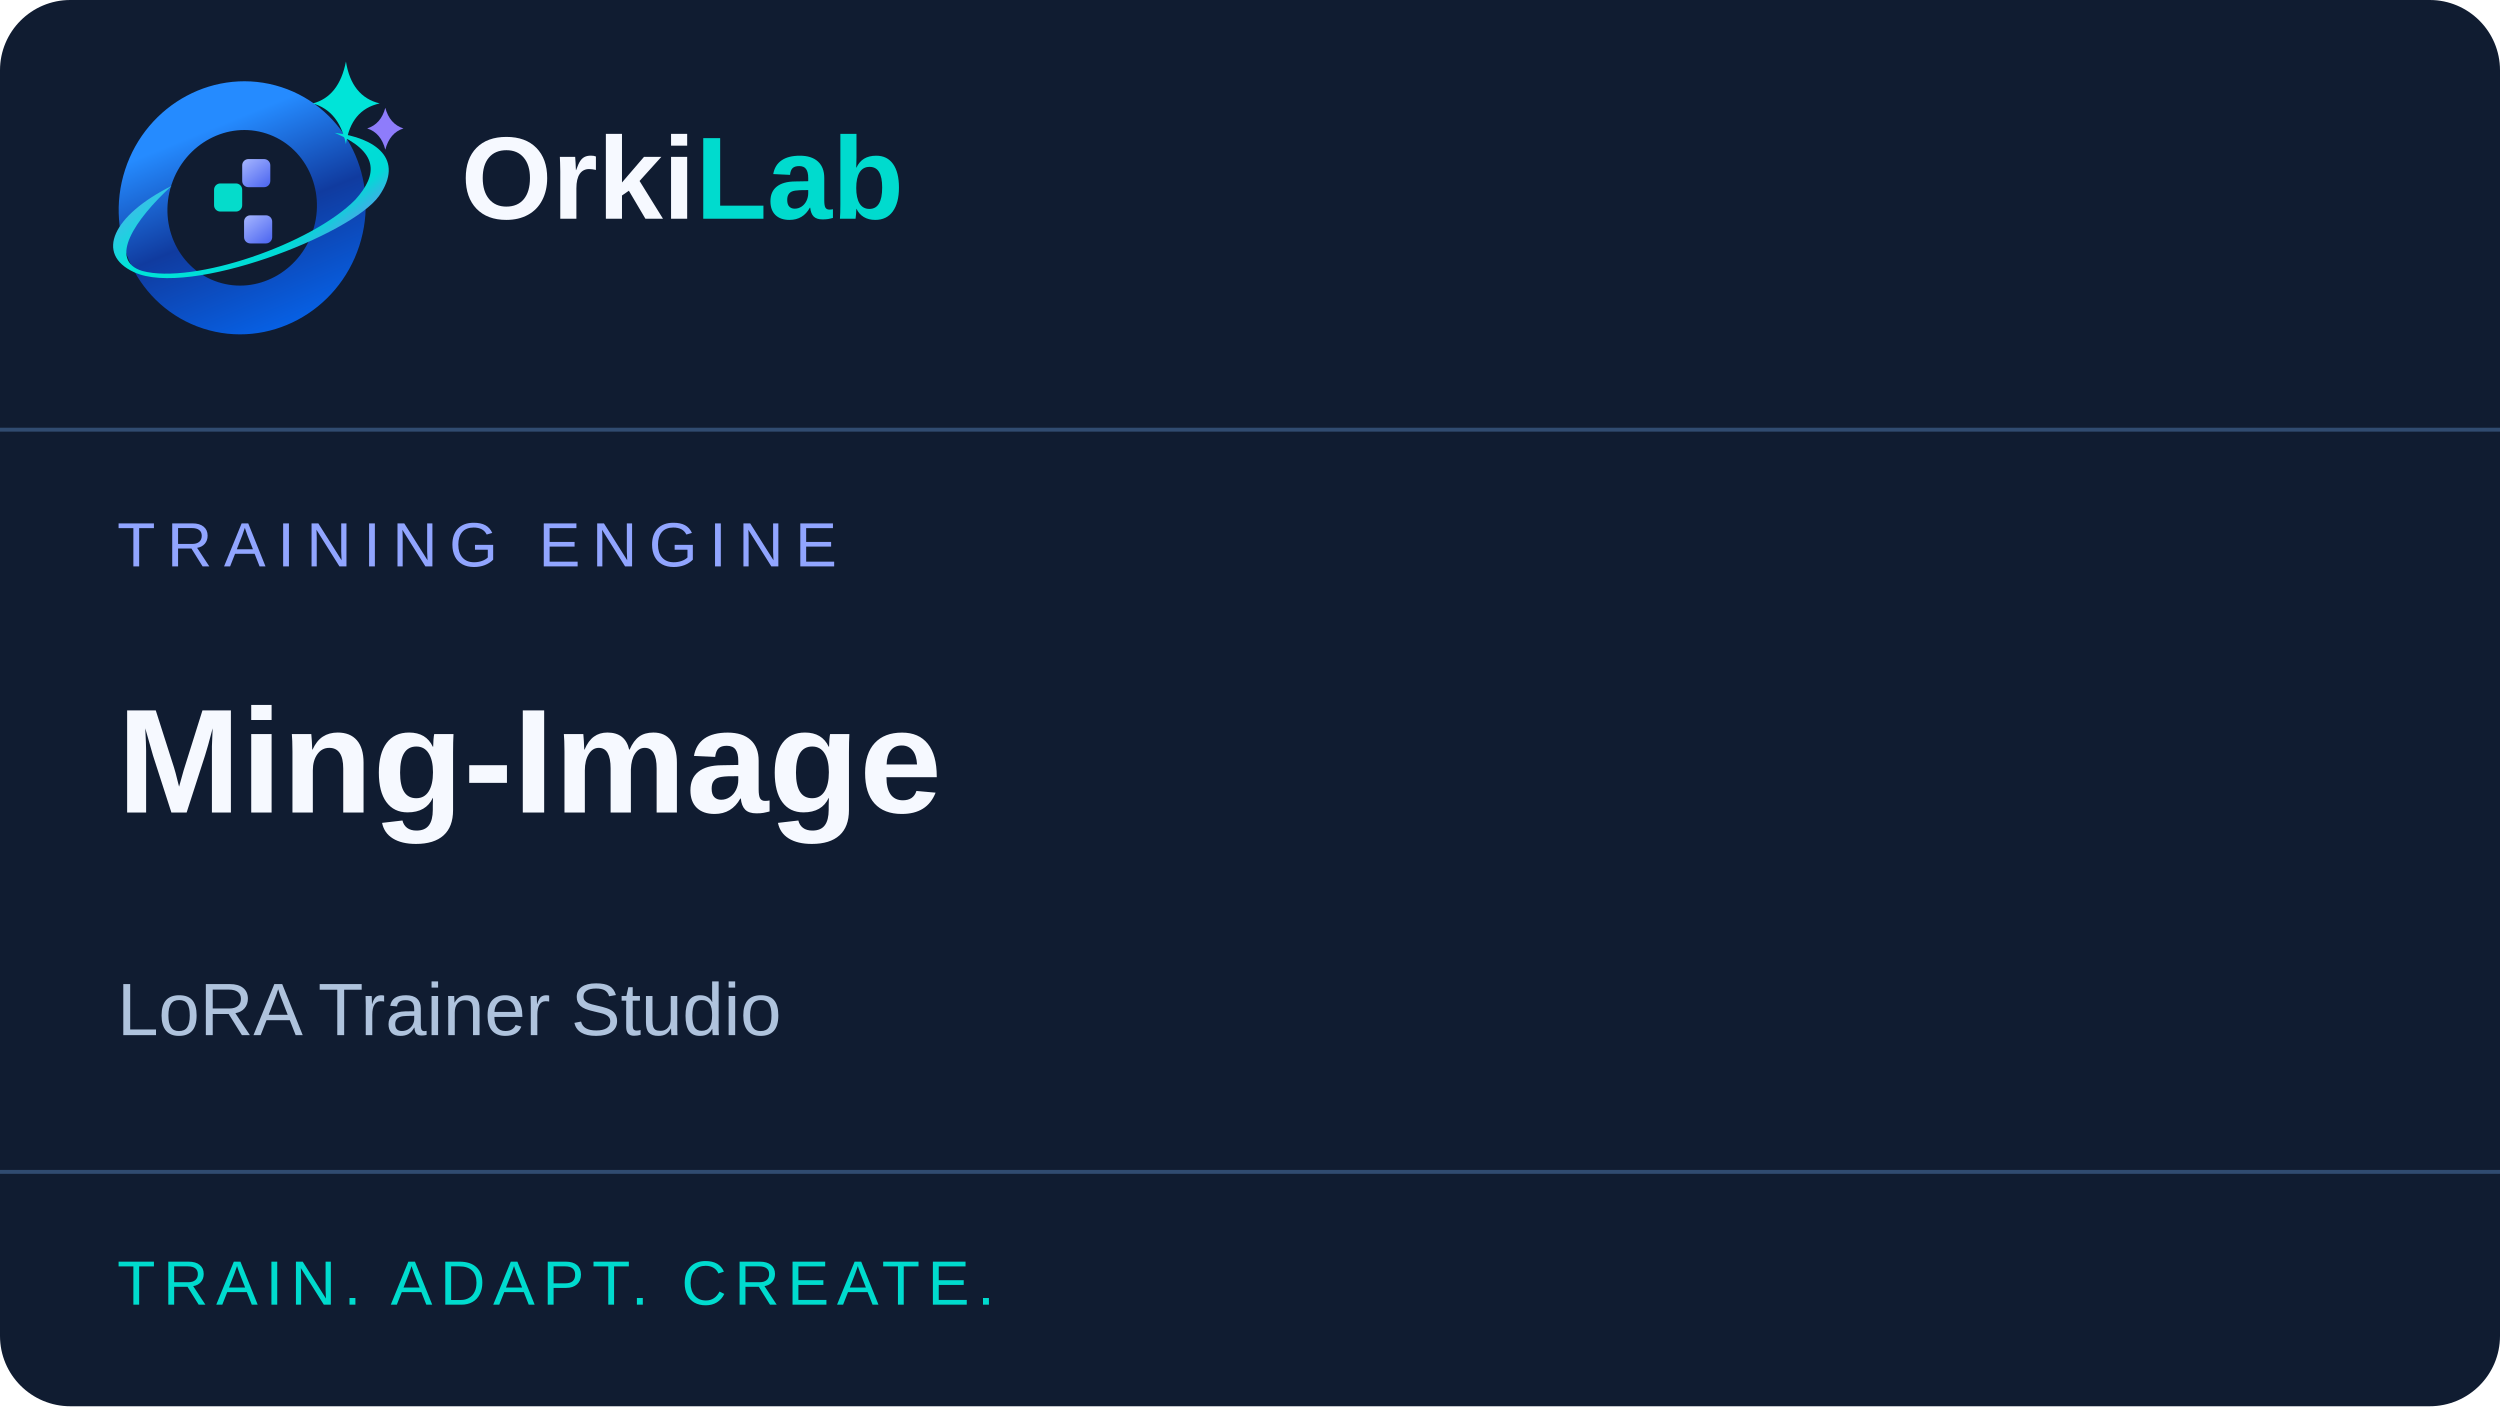
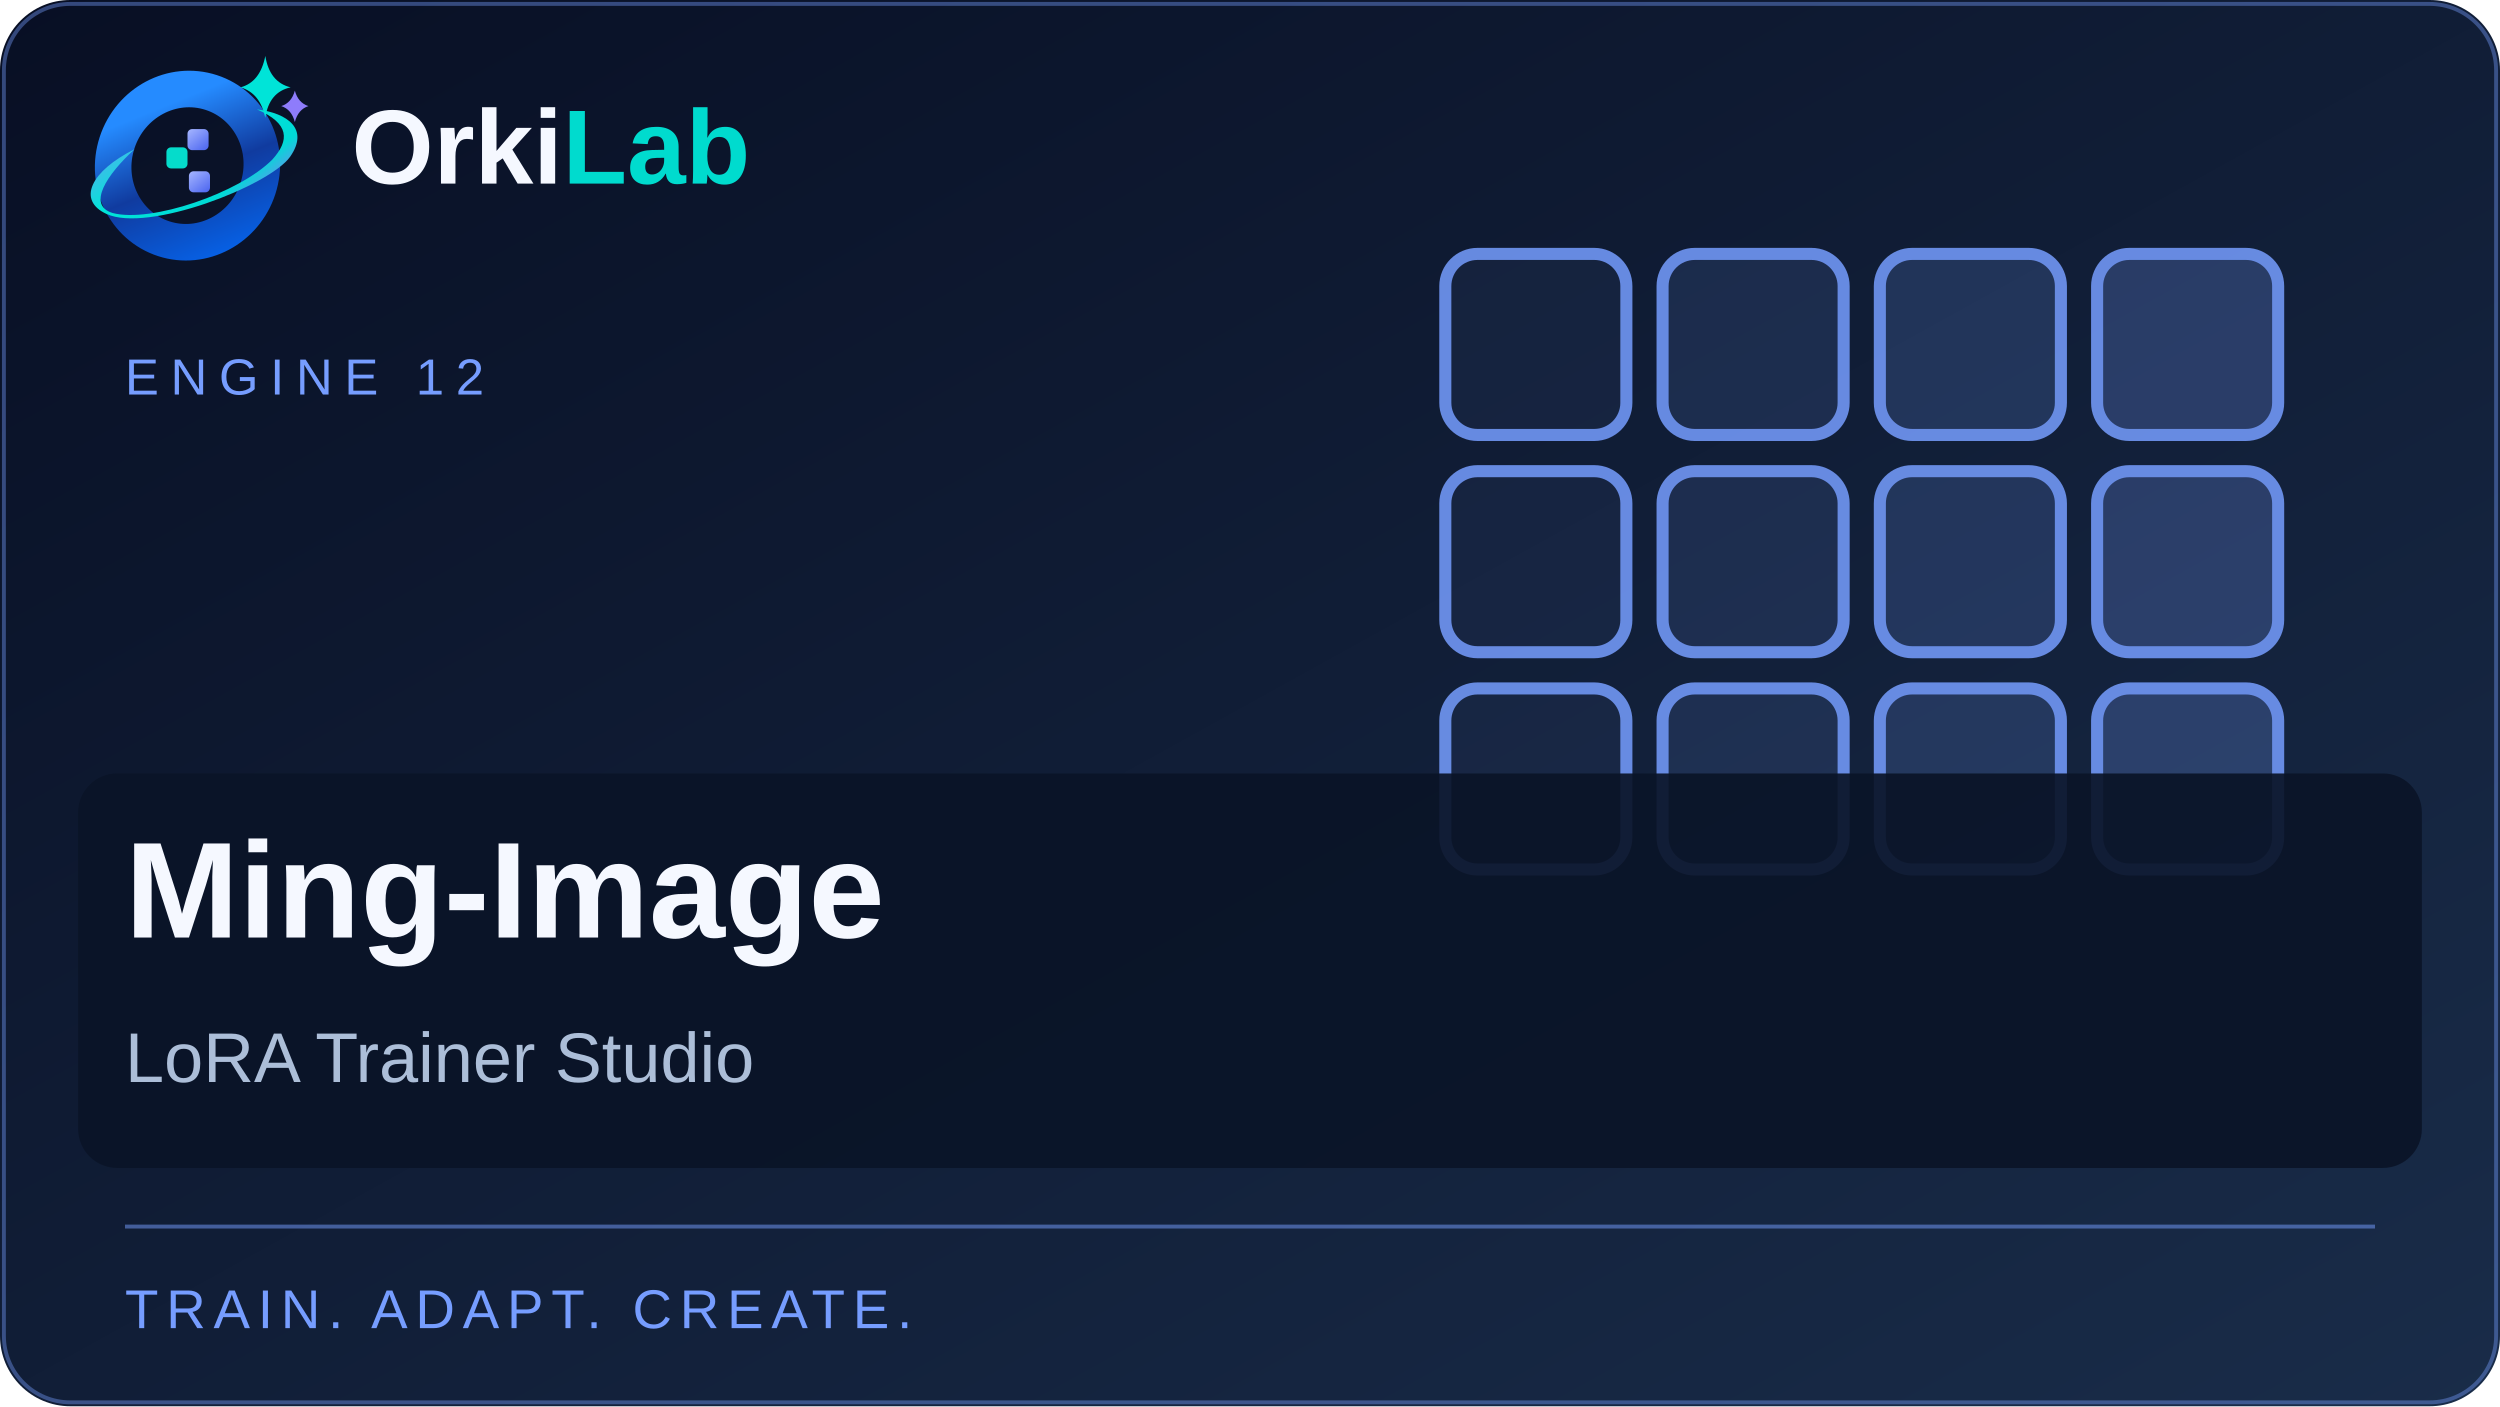
- <svg xmlns="http://www.w3.org/2000/svg" viewBox="0 0 640 360">
-   <rect width="640" height="360" rx="18" fill="#101C31" />
-   <path d="M0 110H640M0 300H640" stroke="#304B70" />
-   <g transform="translate(22 10) scale(.16)">
+ <svg xmlns="http://www.w3.org/2000/svg" width="640" height="360" viewBox="0 0 640 360">
+   <defs>
+     <linearGradient id="panel" x2="1" y2="1">
+       <stop stop-color="#080F24" />
+       <stop offset="1" stop-color="#192C49" />
+     </linearGradient>
+   </defs>
+   <rect width="640" height="360" rx="18" fill="url(#panel)" />
+   <rect x="1" y="1" width="638" height="358" rx="17" fill="none" stroke="#769DFF" stroke-opacity=".4" />
+   <g transform="translate(18 10) scale(.12)">
    <defs>
      <linearGradient id="bg" x2="1" y2="1">
        <stop stop-color="#070D25" />
        <stop offset="1" stop-color="#101E3C" />
      </linearGradient>
      <linearGradient id="ring" x1=".2" y1=".2" x2=".85" y2="1">
        <stop stop-color="#258BFF" />
        <stop offset=".48" stop-color="#103B9F" />
        <stop offset="1" stop-color="#075FE2" />
      </linearGradient>
      <linearGradient id="orbit" x2="1" y2=".65">
        <stop stop-color="#9683FF" />
        <stop offset=".46" stop-color="#00E5D8" />
        <stop offset=".8" stop-color="#00DAD6" />
        <stop offset="1" stop-color="#8B79F7" />
      </linearGradient>
      <linearGradient id="tile" x2=".8" y2="1">
        <stop stop-color="#A6B6FF" />
        <stop offset="1" stop-color="#526BF1" />
      </linearGradient>
      <pattern id="grid" width="40" height="40" patternUnits="userSpaceOnUse">
        <path d="M40 0H0V40" stroke="#8FB7E0" stroke-opacity=".055" fill="none" />
      </pattern>
    </defs>
    <g>
      <ellipse cx="250" cy="270" rx="158" ry="164" transform="rotate(18 250 270)" fill="none" stroke="url(#ring)" stroke-width="78" />
      <rect x="250" y="192" width="45" height="45" rx="10" fill="url(#tile)" />
      <rect x="205" y="231" width="45" height="45" rx="10" fill="#05DCCB" />
      <rect x="253" y="282" width="45" height="45" rx="10" fill="url(#tile)" />
      <path d="M137 235C43 282 14 344 77 373C165 414 425 313 469 251C510 192 464 158 398 150C468 180 468 216 431 257C361 328 172 393 90 371C35 354 78 289 137 235Z" fill="url(#orbit)" />
      <path d="M416 36Q425 92 470 103Q424 113 416 168Q405 115 363 103Q405 92 416 36Z" fill="#00E4D8" />
      <path d="M479 110Q486 136 508 143Q486 150 479 177Q472 150 450 143Q472 136 479 110Z" fill="#8E7CFB" />
    </g>
  </g>
-   <text x="118" y="56" font-family="Arial,sans-serif" font-size="30" font-weight="bold" fill="#F6F9FF">Orki<tspan fill="#00DBCE">Lab</tspan>
+   <text x="90" y="47" fill="#F5F8FF" font-family="Arial,sans-serif" font-size="27" font-weight="bold">Orki<tspan fill="#00DBCE">Lab</tspan>
  </text>
-   <g font-family="Arial,sans-serif">
-     <text x="30" y="145" font-size="16" letter-spacing="3" fill="#91A5FF">TRAINING ENGINE</text>
-     <text x="30" y="208" font-size="38" font-weight="bold" fill="#F6F9FF">Ming-Image</text>
-     <text x="30" y="265" font-size="19" fill="#AFC3DD">LoRA Trainer Studio</text>
-     <text x="30" y="334" font-size="16" letter-spacing="2" fill="#00DBCE">TRAIN. ADAPT. CREATE.</text>
+   <text x="32" y="101" fill="#769DFF" font-family="Arial,sans-serif" font-size="13" letter-spacing="3">ENGINE 12</text>
+   <g transform="translate(370 65) scale(1.03)" opacity=".85">
+     <g stroke="#769DFF" stroke-width="3" fill="none" stroke-linecap="round" stroke-linejoin="round">
+       <rect x="0" y="0" width="45" height="45" rx="8" fill="#769DFF" fill-opacity="0.07" />
+       <rect x="54" y="0" width="45" height="45" rx="8" fill="#769DFF" fill-opacity="0.14" />
+       <rect x="108" y="0" width="45" height="45" rx="8" fill="#769DFF" fill-opacity="0.21" />
+       <rect x="162" y="0" width="45" height="45" rx="8" fill="#769DFF" fill-opacity="0.28" />
+       <rect x="0" y="54" width="45" height="45" rx="8" fill="#769DFF" fill-opacity="0.07" />
+       <rect x="54" y="54" width="45" height="45" rx="8" fill="#769DFF" fill-opacity="0.14" />
+       <rect x="108" y="54" width="45" height="45" rx="8" fill="#769DFF" fill-opacity="0.21" />
+       <rect x="162" y="54" width="45" height="45" rx="8" fill="#769DFF" fill-opacity="0.28" />
+       <rect x="0" y="108" width="45" height="45" rx="8" fill="#769DFF" fill-opacity="0.07" />
+       <rect x="54" y="108" width="45" height="45" rx="8" fill="#769DFF" fill-opacity="0.14" />
+       <rect x="108" y="108" width="45" height="45" rx="8" fill="#769DFF" fill-opacity="0.21" />
+       <rect x="162" y="108" width="45" height="45" rx="8" fill="#769DFF" fill-opacity="0.28" />
+     </g>
  </g>
+   <rect x="20" y="198" width="600" height="101" rx="10" fill="#0A1428" fill-opacity=".92" />
+   <text x="32" y="240" fill="#F5F8FF" font-family="Arial,sans-serif" font-size="35" font-weight="bold">Ming-Image</text>
+   <text x="32" y="277" fill="#ACBED8" font-family="Arial,sans-serif" font-size="18">LoRA Trainer Studio</text>
+   <path d="M32 314H608" stroke="#769DFF" opacity=".5" />
+   <text x="32" y="340" fill="#769DFF" font-family="Arial,sans-serif" font-size="14" letter-spacing="2">TRAIN. ADAPT. CREATE.</text>
</svg>
